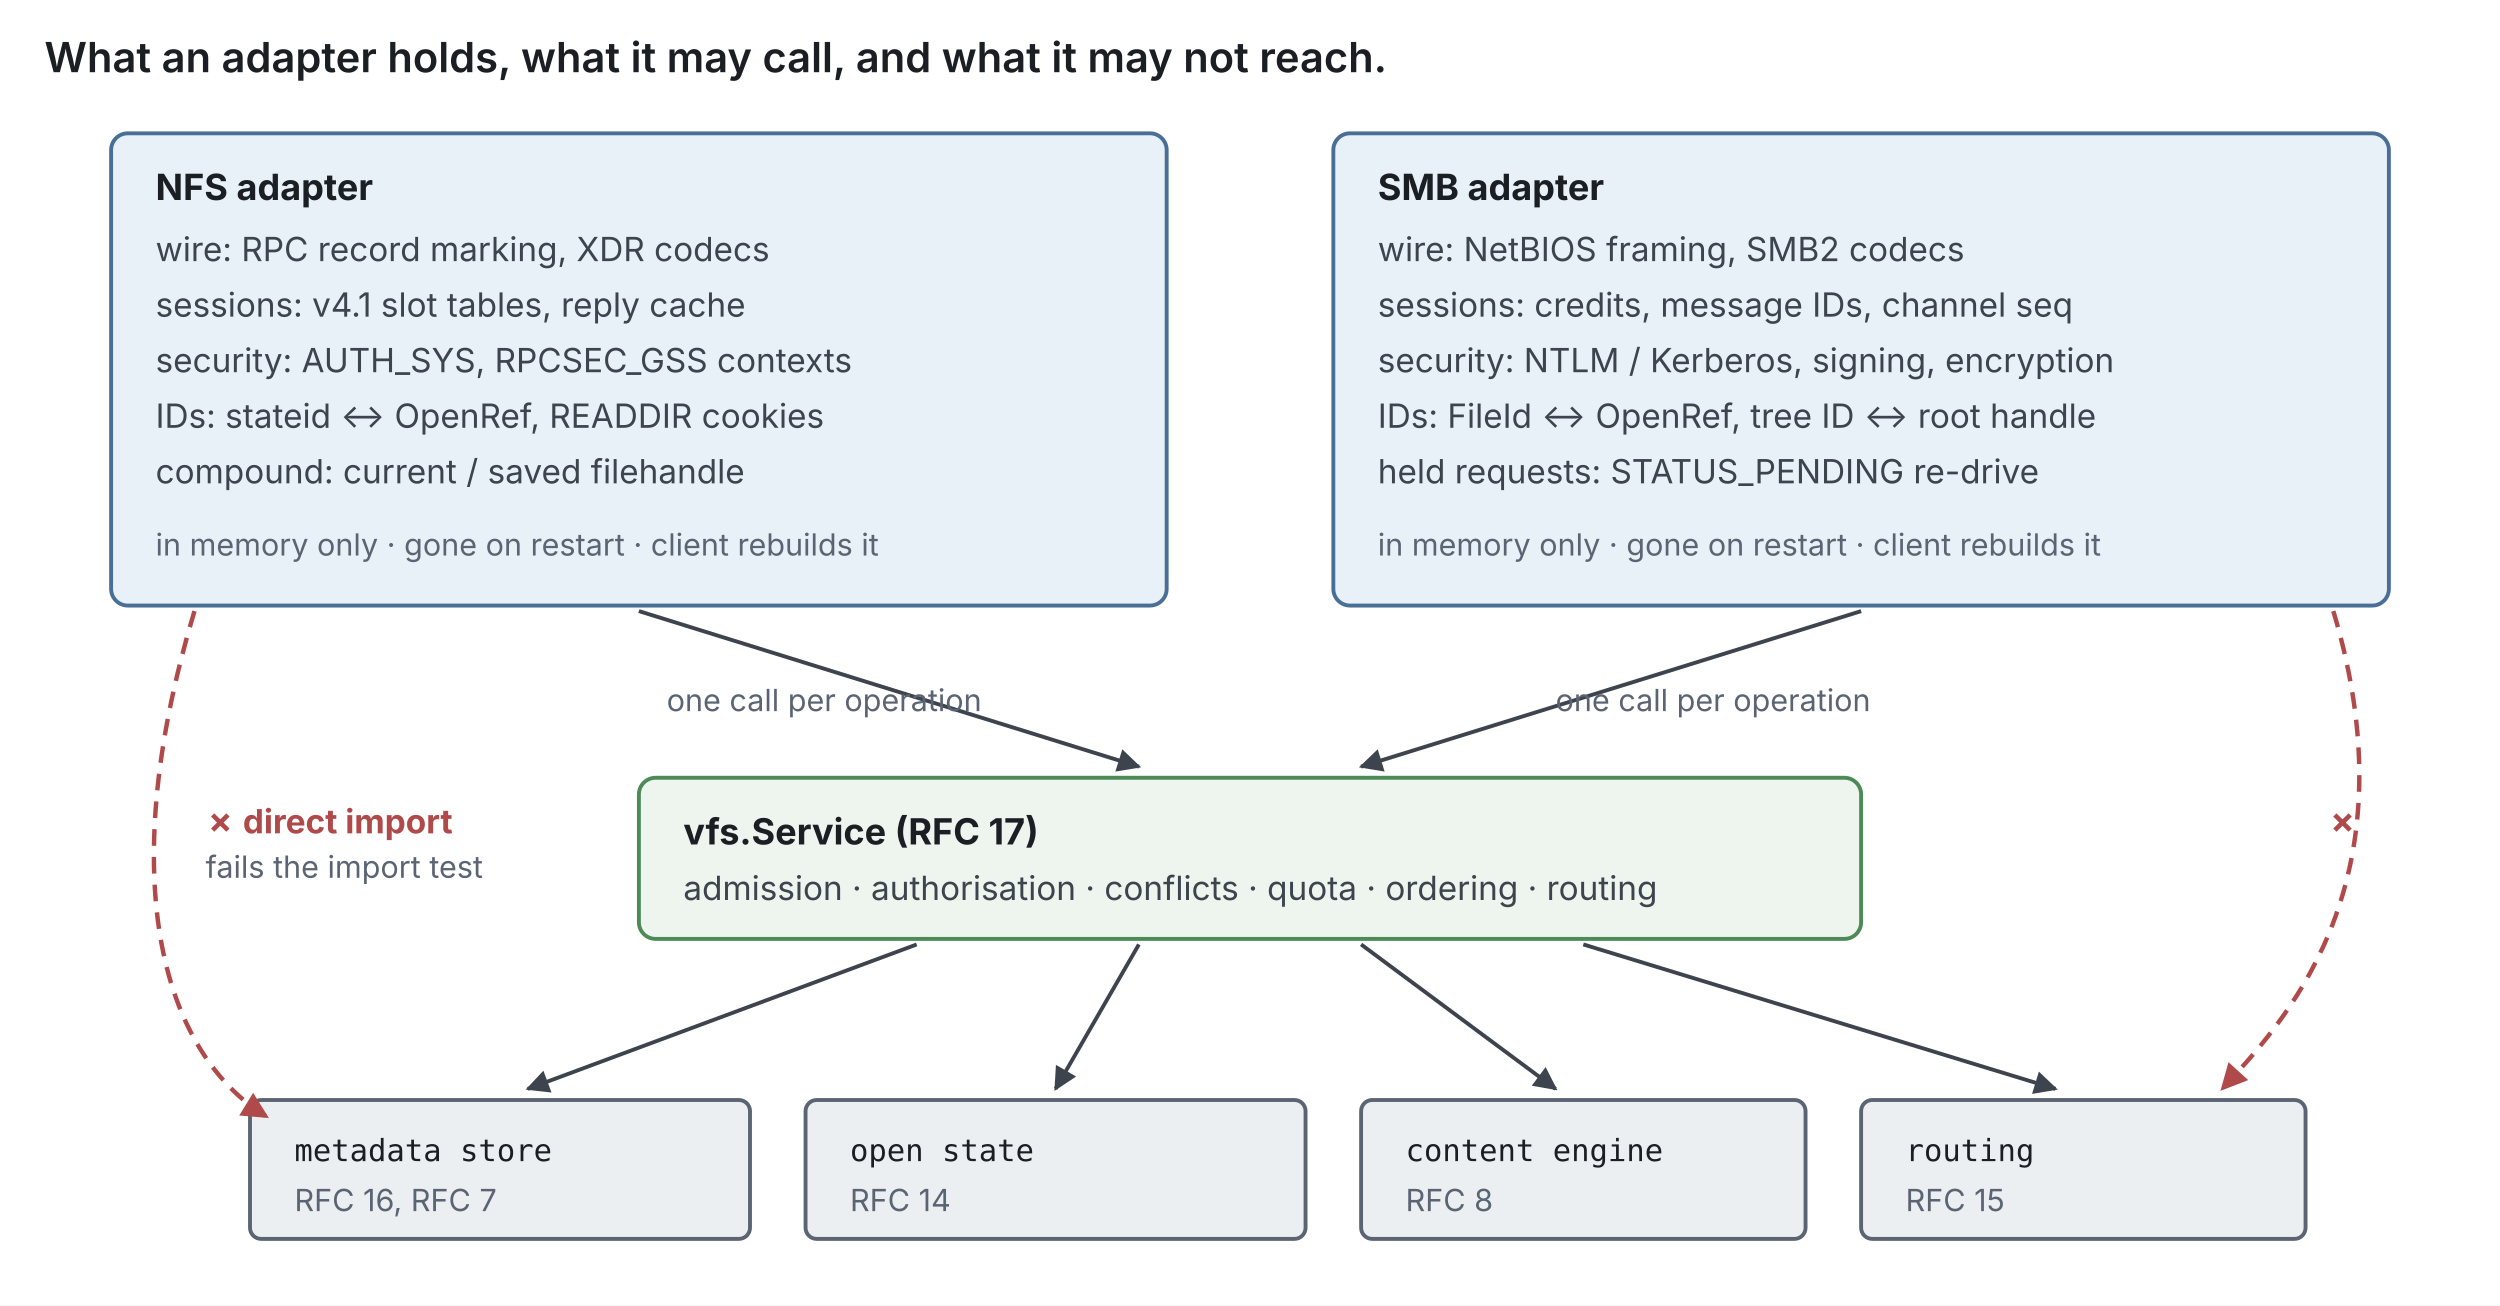
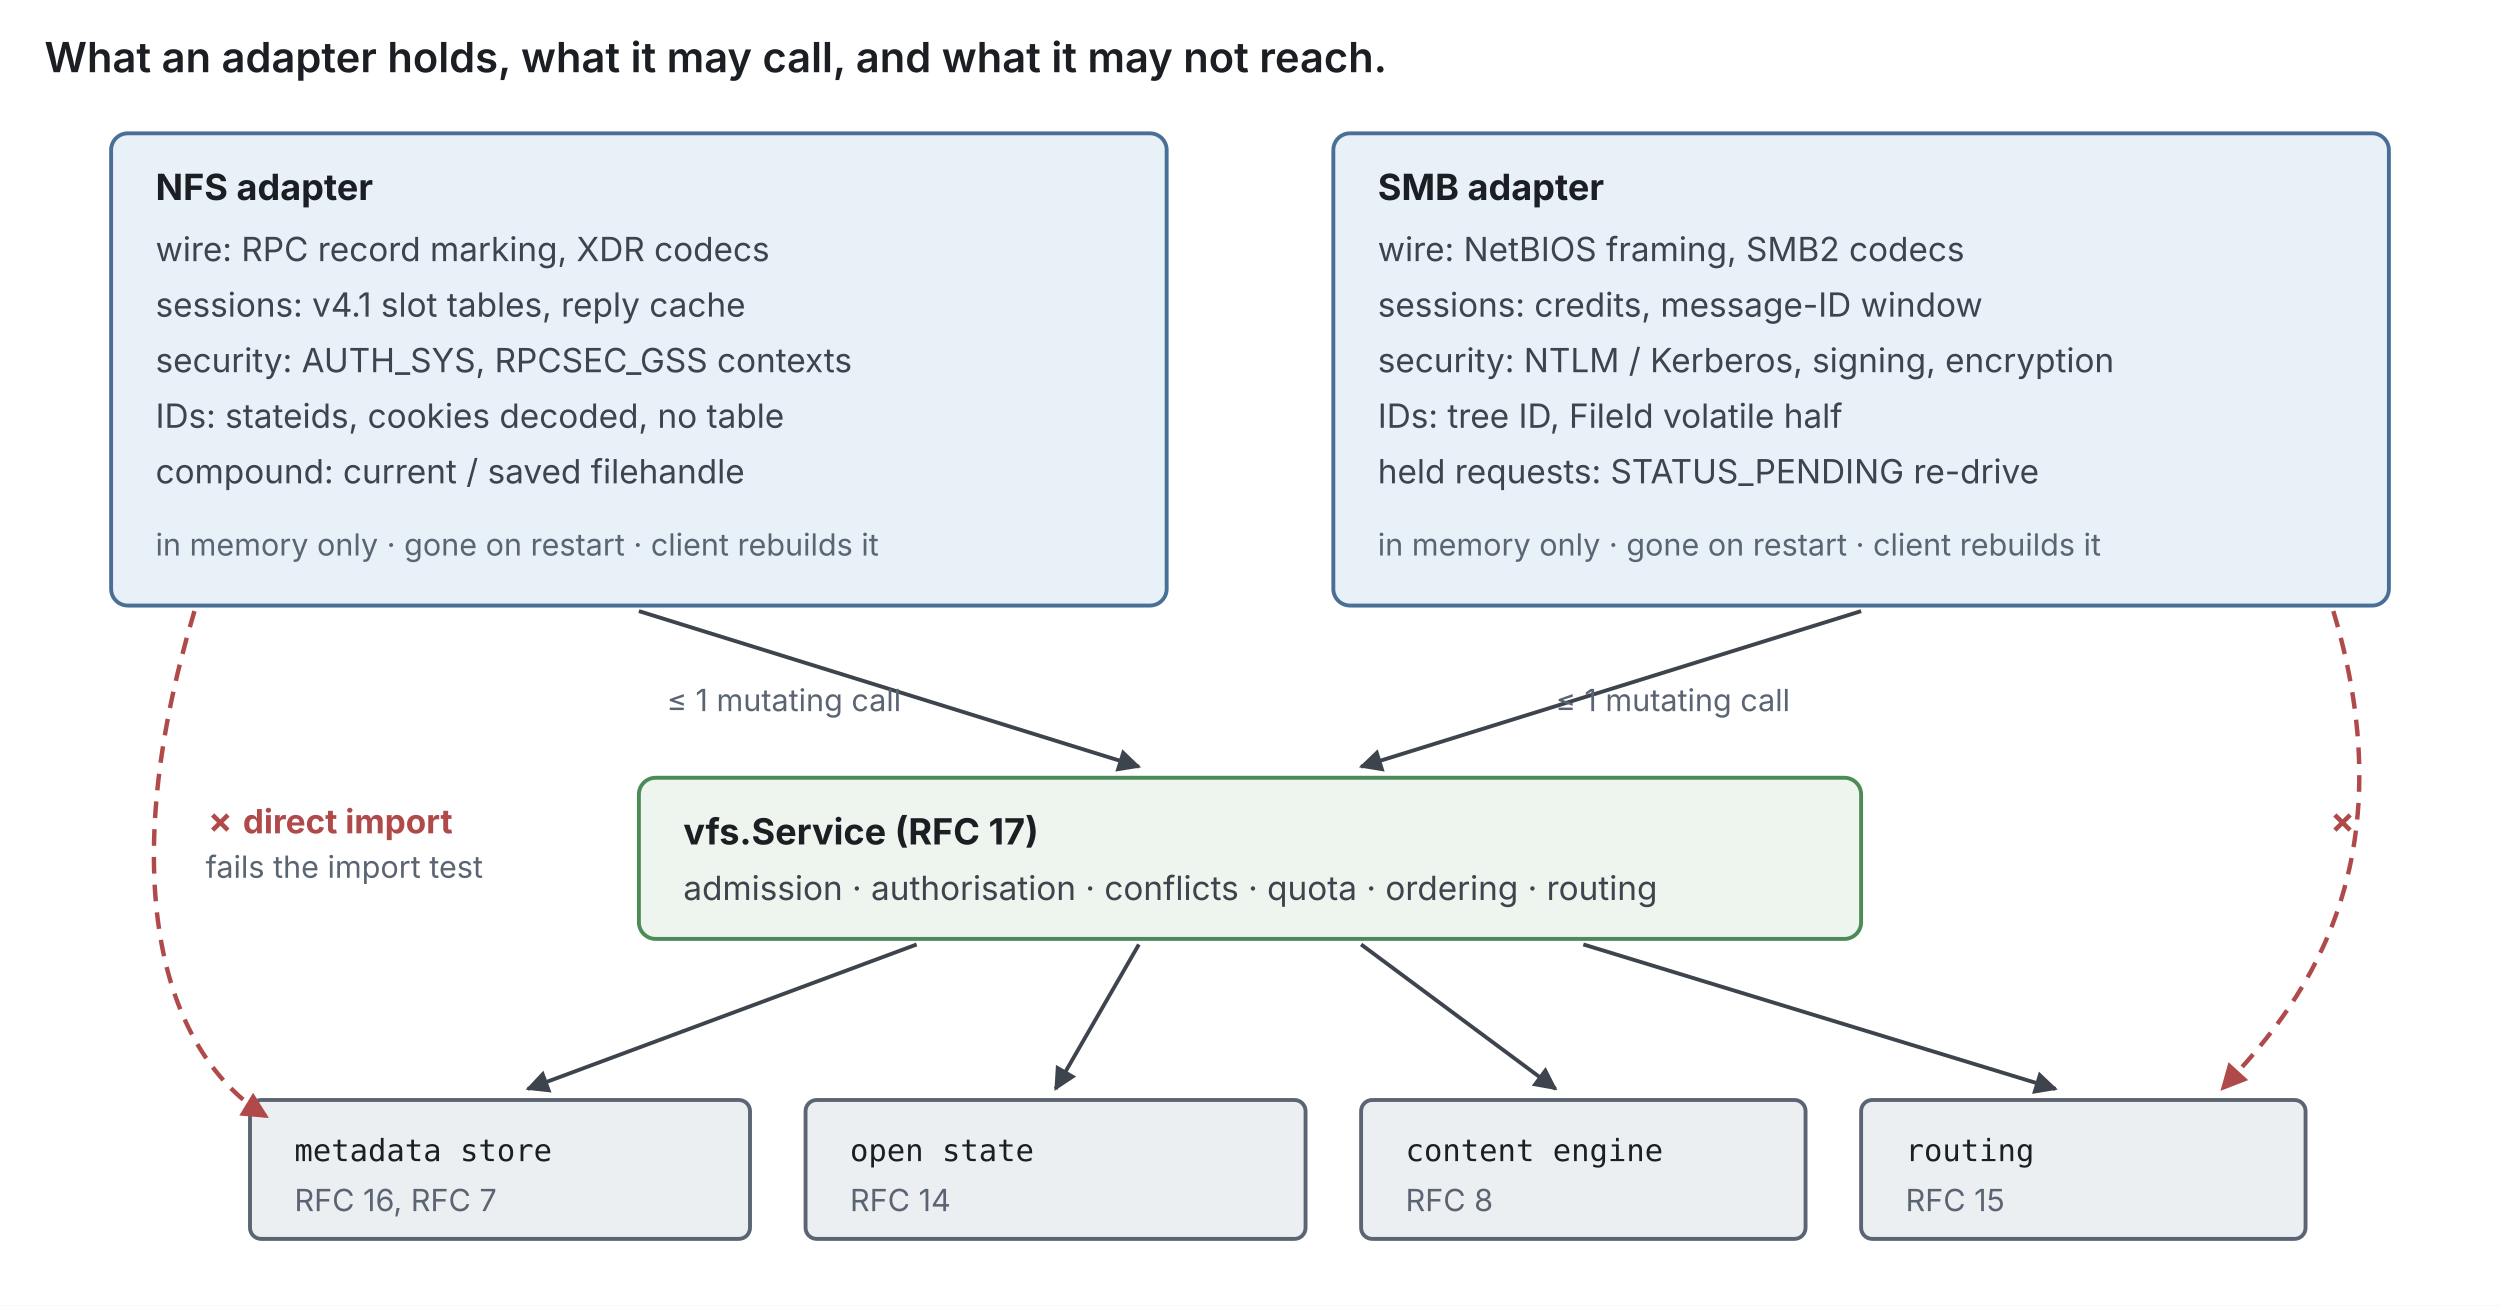
<svg xmlns="http://www.w3.org/2000/svg" viewBox="0 0 900 470" width="900" height="470" font-family="system-ui,-apple-system,Segoe UI,sans-serif">
  <defs>
    <marker id="a" viewBox="0 0 10 10" refX="9" refY="5" markerWidth="6" markerHeight="6" orient="auto-start-reverse">
      <path d="M0,0 L10,5 L0,10 z" fill="#3d444d" />
    </marker>
    <marker id="r" viewBox="0 0 10 10" refX="9" refY="5" markerWidth="6" markerHeight="6" orient="auto-start-reverse">
      <path d="M0,0 L10,5 L0,10 z" fill="#b04a4a" />
    </marker>
    <style>
      .t{font-size:15px;font-weight:600;fill:#1b1f24}.h{font-size:13px;font-weight:700;fill:#1b1f24}
      .l{font-size:12px;fill:#3d444d}.s{font-size:11px;fill:#5b6472}
      .m{font-family:ui-monospace,SFMono-Regular,Menlo,monospace;font-size:11px;fill:#1b1f24}
      .ad{fill:#e8f0f8;stroke:#4a6f96;stroke-width:1.4}
      .sv{fill:#eef5ee;stroke:#4c8a58;stroke-width:1.4}
      .st{fill:#eceff2;stroke:#5b6472;stroke-width:1.4}
      .ln{stroke:#3d444d;stroke-width:1.4;fill:none;marker-end:url(#a)}
      .bad{stroke:#b04a4a;stroke-width:1.6;fill:none;stroke-dasharray:6 4;marker-end:url(#r)}
      .no{font-size:12px;font-weight:700;fill:#b04a4a}
    </style>
  </defs>
  <rect width="900" height="470" fill="#ffffff" />
  <text x="16" y="26" class="t">What an adapter holds, what it may call, and what it may not reach.</text>
  <rect x="40" y="48" width="380" height="170" rx="6" class="ad" />
  <text x="56" y="72" class="h">NFS adapter</text>
  <text x="56" y="94" class="l">wire: RPC record marking, XDR codecs</text>
  <text x="56" y="114" class="l">sessions: v4.1 slot tables, reply cache</text>
  <text x="56" y="134" class="l">security: AUTH_SYS, RPCSEC_GSS contexts</text>
-   <text x="56" y="154" class="l">IDs: stateid ↔ OpenRef, READDIR cookies</text>
+   <text x="56" y="154" class="l">IDs: stateids, cookies decoded, no table</text>
  <text x="56" y="174" class="l">compound: current / saved filehandle</text>
  <text x="56" y="200" class="s">in memory only · gone on restart · client rebuilds it</text>
  <rect x="480" y="48" width="380" height="170" rx="6" class="ad" />
  <text x="496" y="72" class="h">SMB adapter</text>
  <text x="496" y="94" class="l">wire: NetBIOS framing, SMB2 codecs</text>
-   <text x="496" y="114" class="l">sessions: credits, message IDs, channel seq</text>
+   <text x="496" y="114" class="l">sessions: credits, message-ID window</text>
  <text x="496" y="134" class="l">security: NTLM / Kerberos, signing, encryption</text>
-   <text x="496" y="154" class="l">IDs: FileId ↔ OpenRef, tree ID ↔ root handle</text>
+   <text x="496" y="154" class="l">IDs: tree ID, FileId volatile half</text>
  <text x="496" y="174" class="l">held requests: STATUS_PENDING re-drive</text>
  <text x="496" y="200" class="s">in memory only · gone on restart · client rebuilds it</text>
  <path d="M230,220 L410,276" class="ln" />
  <path d="M670,220 L490,276" class="ln" />
-   <text x="240" y="256" class="s">one call per operation</text>
-   <text x="560" y="256" class="s">one call per operation</text>
+   <text x="240" y="256" class="s">≤ 1 mutating call</text>
+   <text x="560" y="256" class="s">≤ 1 mutating call</text>
  <rect x="230" y="280" width="440" height="58" rx="6" class="sv" />
  <text x="246" y="304" class="h">vfs.Service (RFC 17)</text>
  <text x="246" y="324" class="l">admission · authorisation · conflicts · quota · ordering · routing</text>
  <path d="M330,340 L190,392" class="ln" />
  <path d="M410,340 L380,392" class="ln" />
  <path d="M490,340 L560,392" class="ln" />
  <path d="M570,340 L740,392" class="ln" />
  <rect x="90" y="396" width="180" height="50" rx="4" class="st" />
  <text x="106" y="418" class="m">metadata store</text>
  <text x="106" y="436" class="s">RFC 16, RFC 7</text>
  <rect x="290" y="396" width="180" height="50" rx="4" class="st" />
  <text x="306" y="418" class="m">open state</text>
  <text x="306" y="436" class="s">RFC 14</text>
  <rect x="490" y="396" width="160" height="50" rx="4" class="st" />
  <text x="506" y="418" class="m">content engine</text>
  <text x="506" y="436" class="s">RFC 8</text>
  <rect x="670" y="396" width="160" height="50" rx="4" class="st" />
  <text x="686" y="418" class="m">routing</text>
  <text x="686" y="436" class="s">RFC 15</text>
  <path d="M70,220 C40,320 60,380 96,402" class="bad" />
  <text x="74" y="300" class="no">✗ direct import</text>
  <text x="74" y="316" class="s">fails the import test</text>
  <path d="M840,220 C870,320 820,370 800,392" class="bad" />
  <text x="838" y="300" class="no">✗</text>
</svg>
